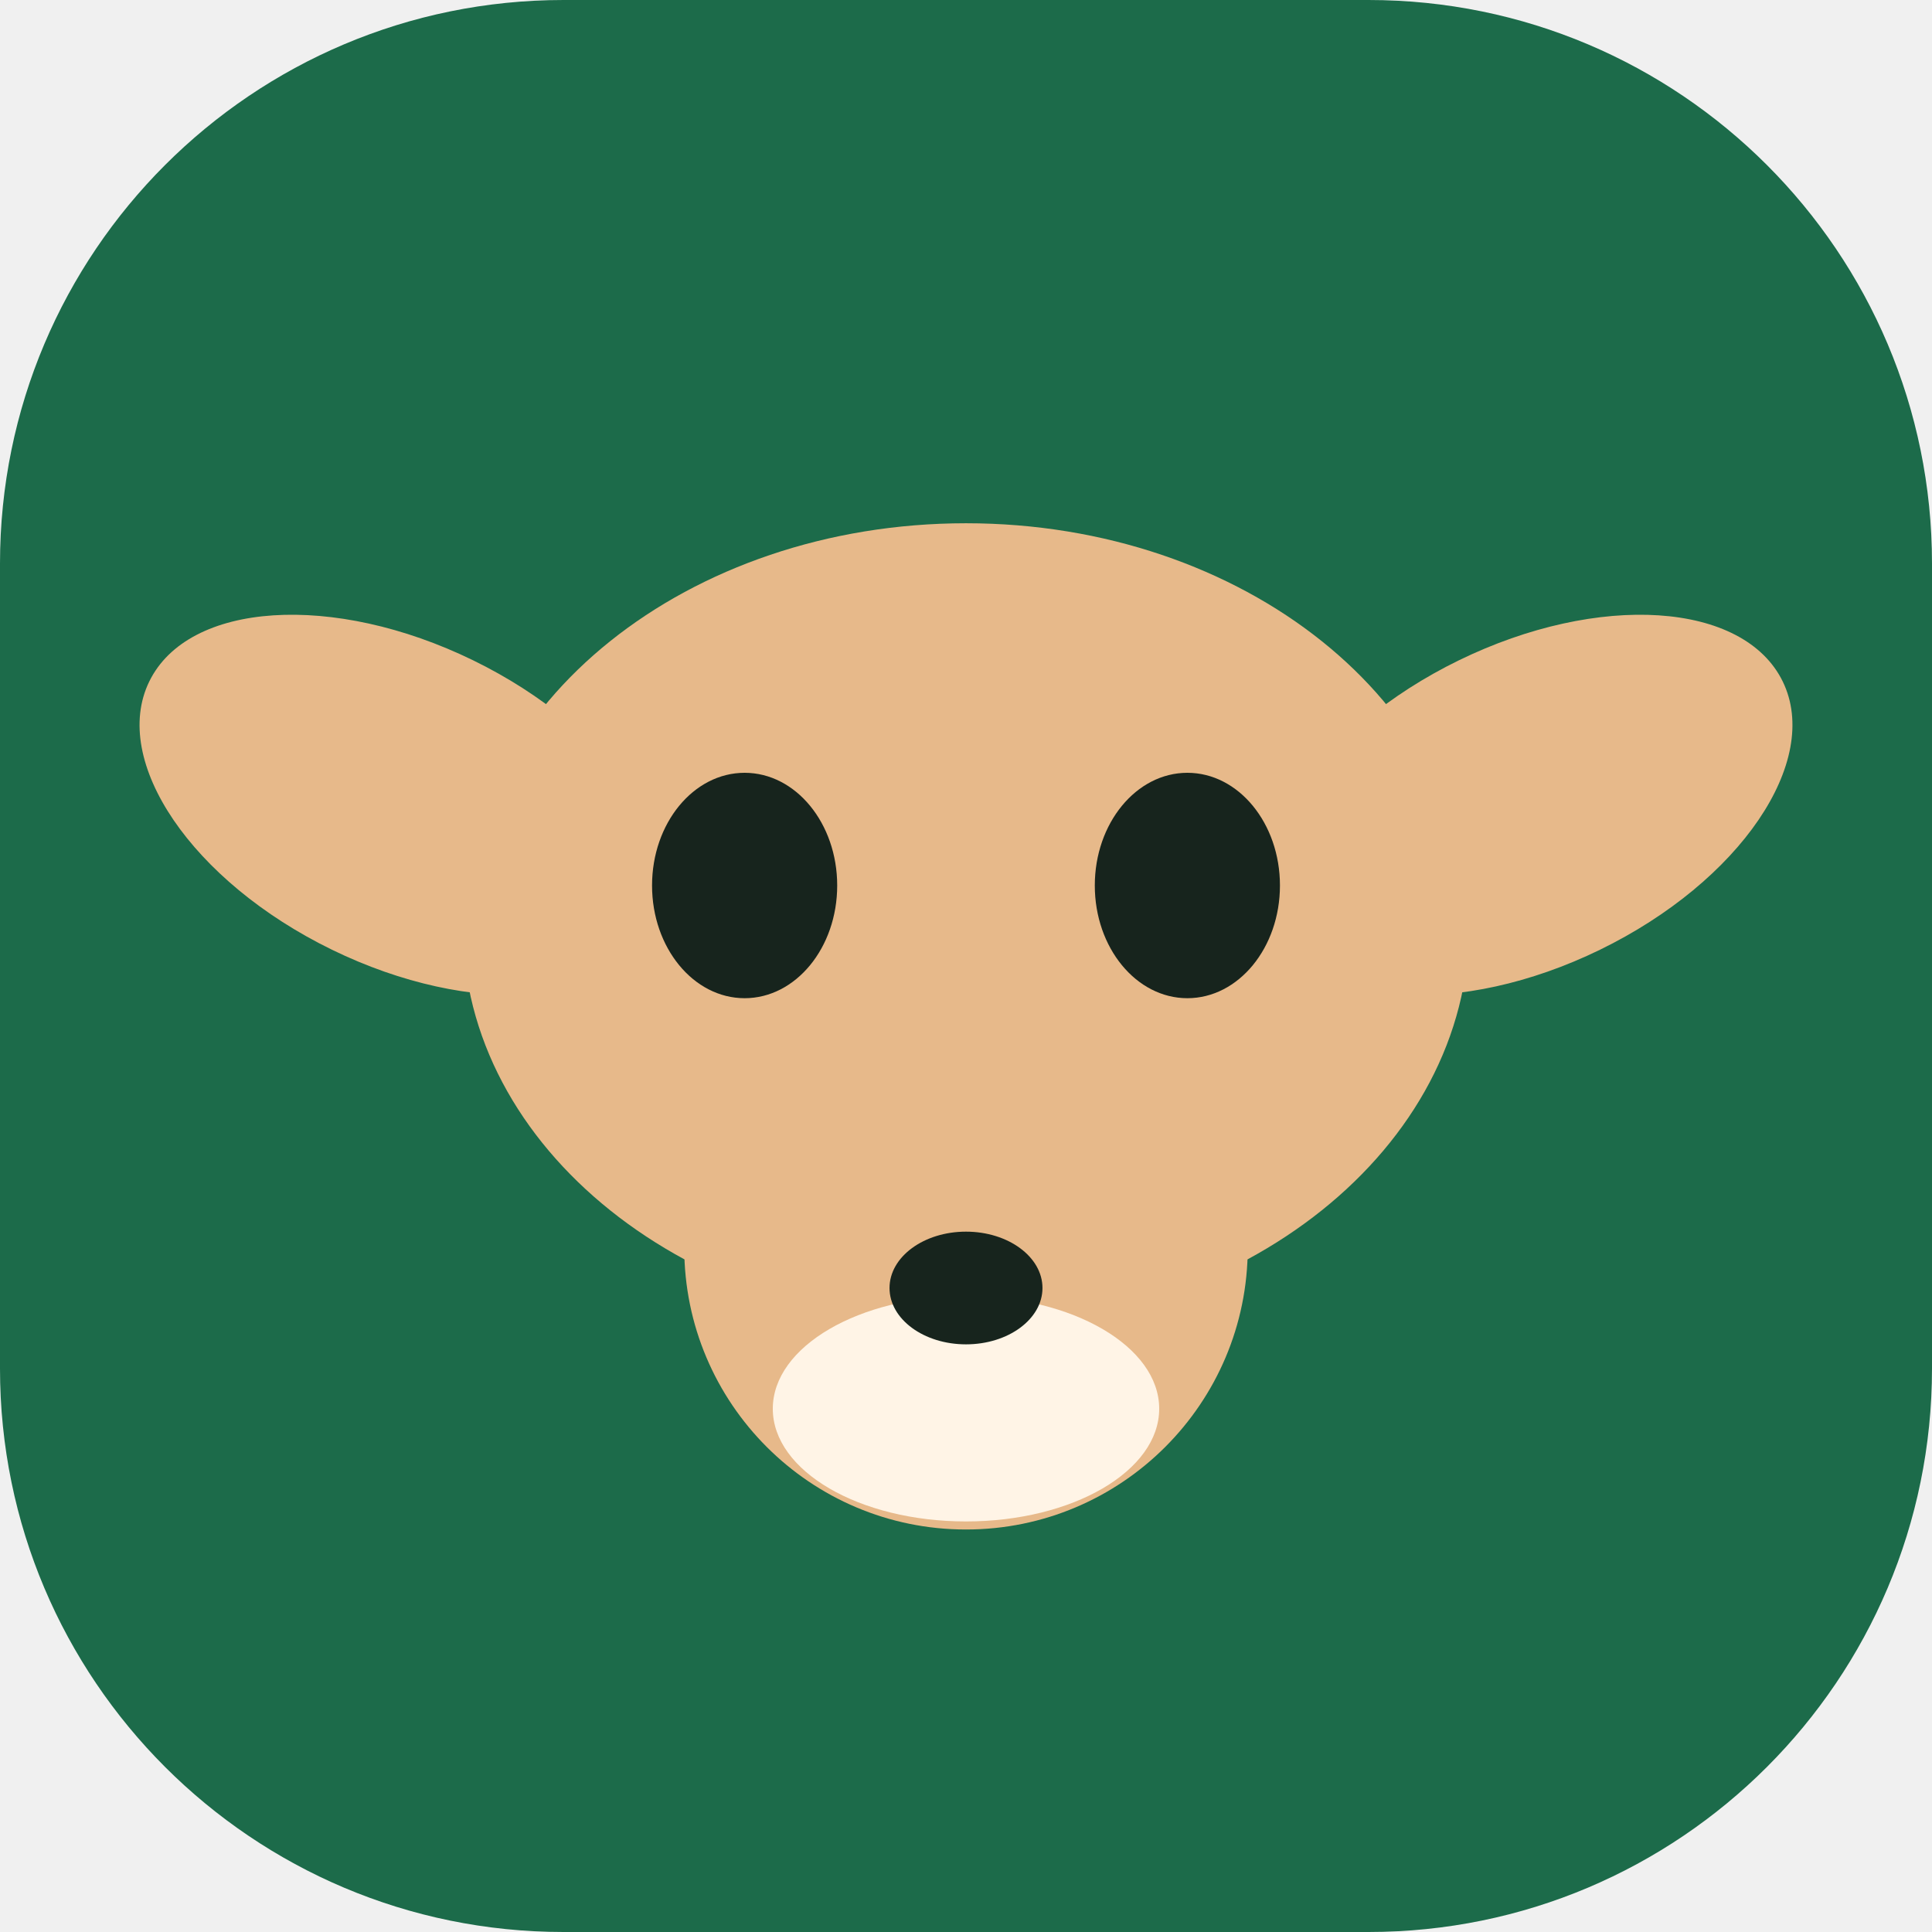
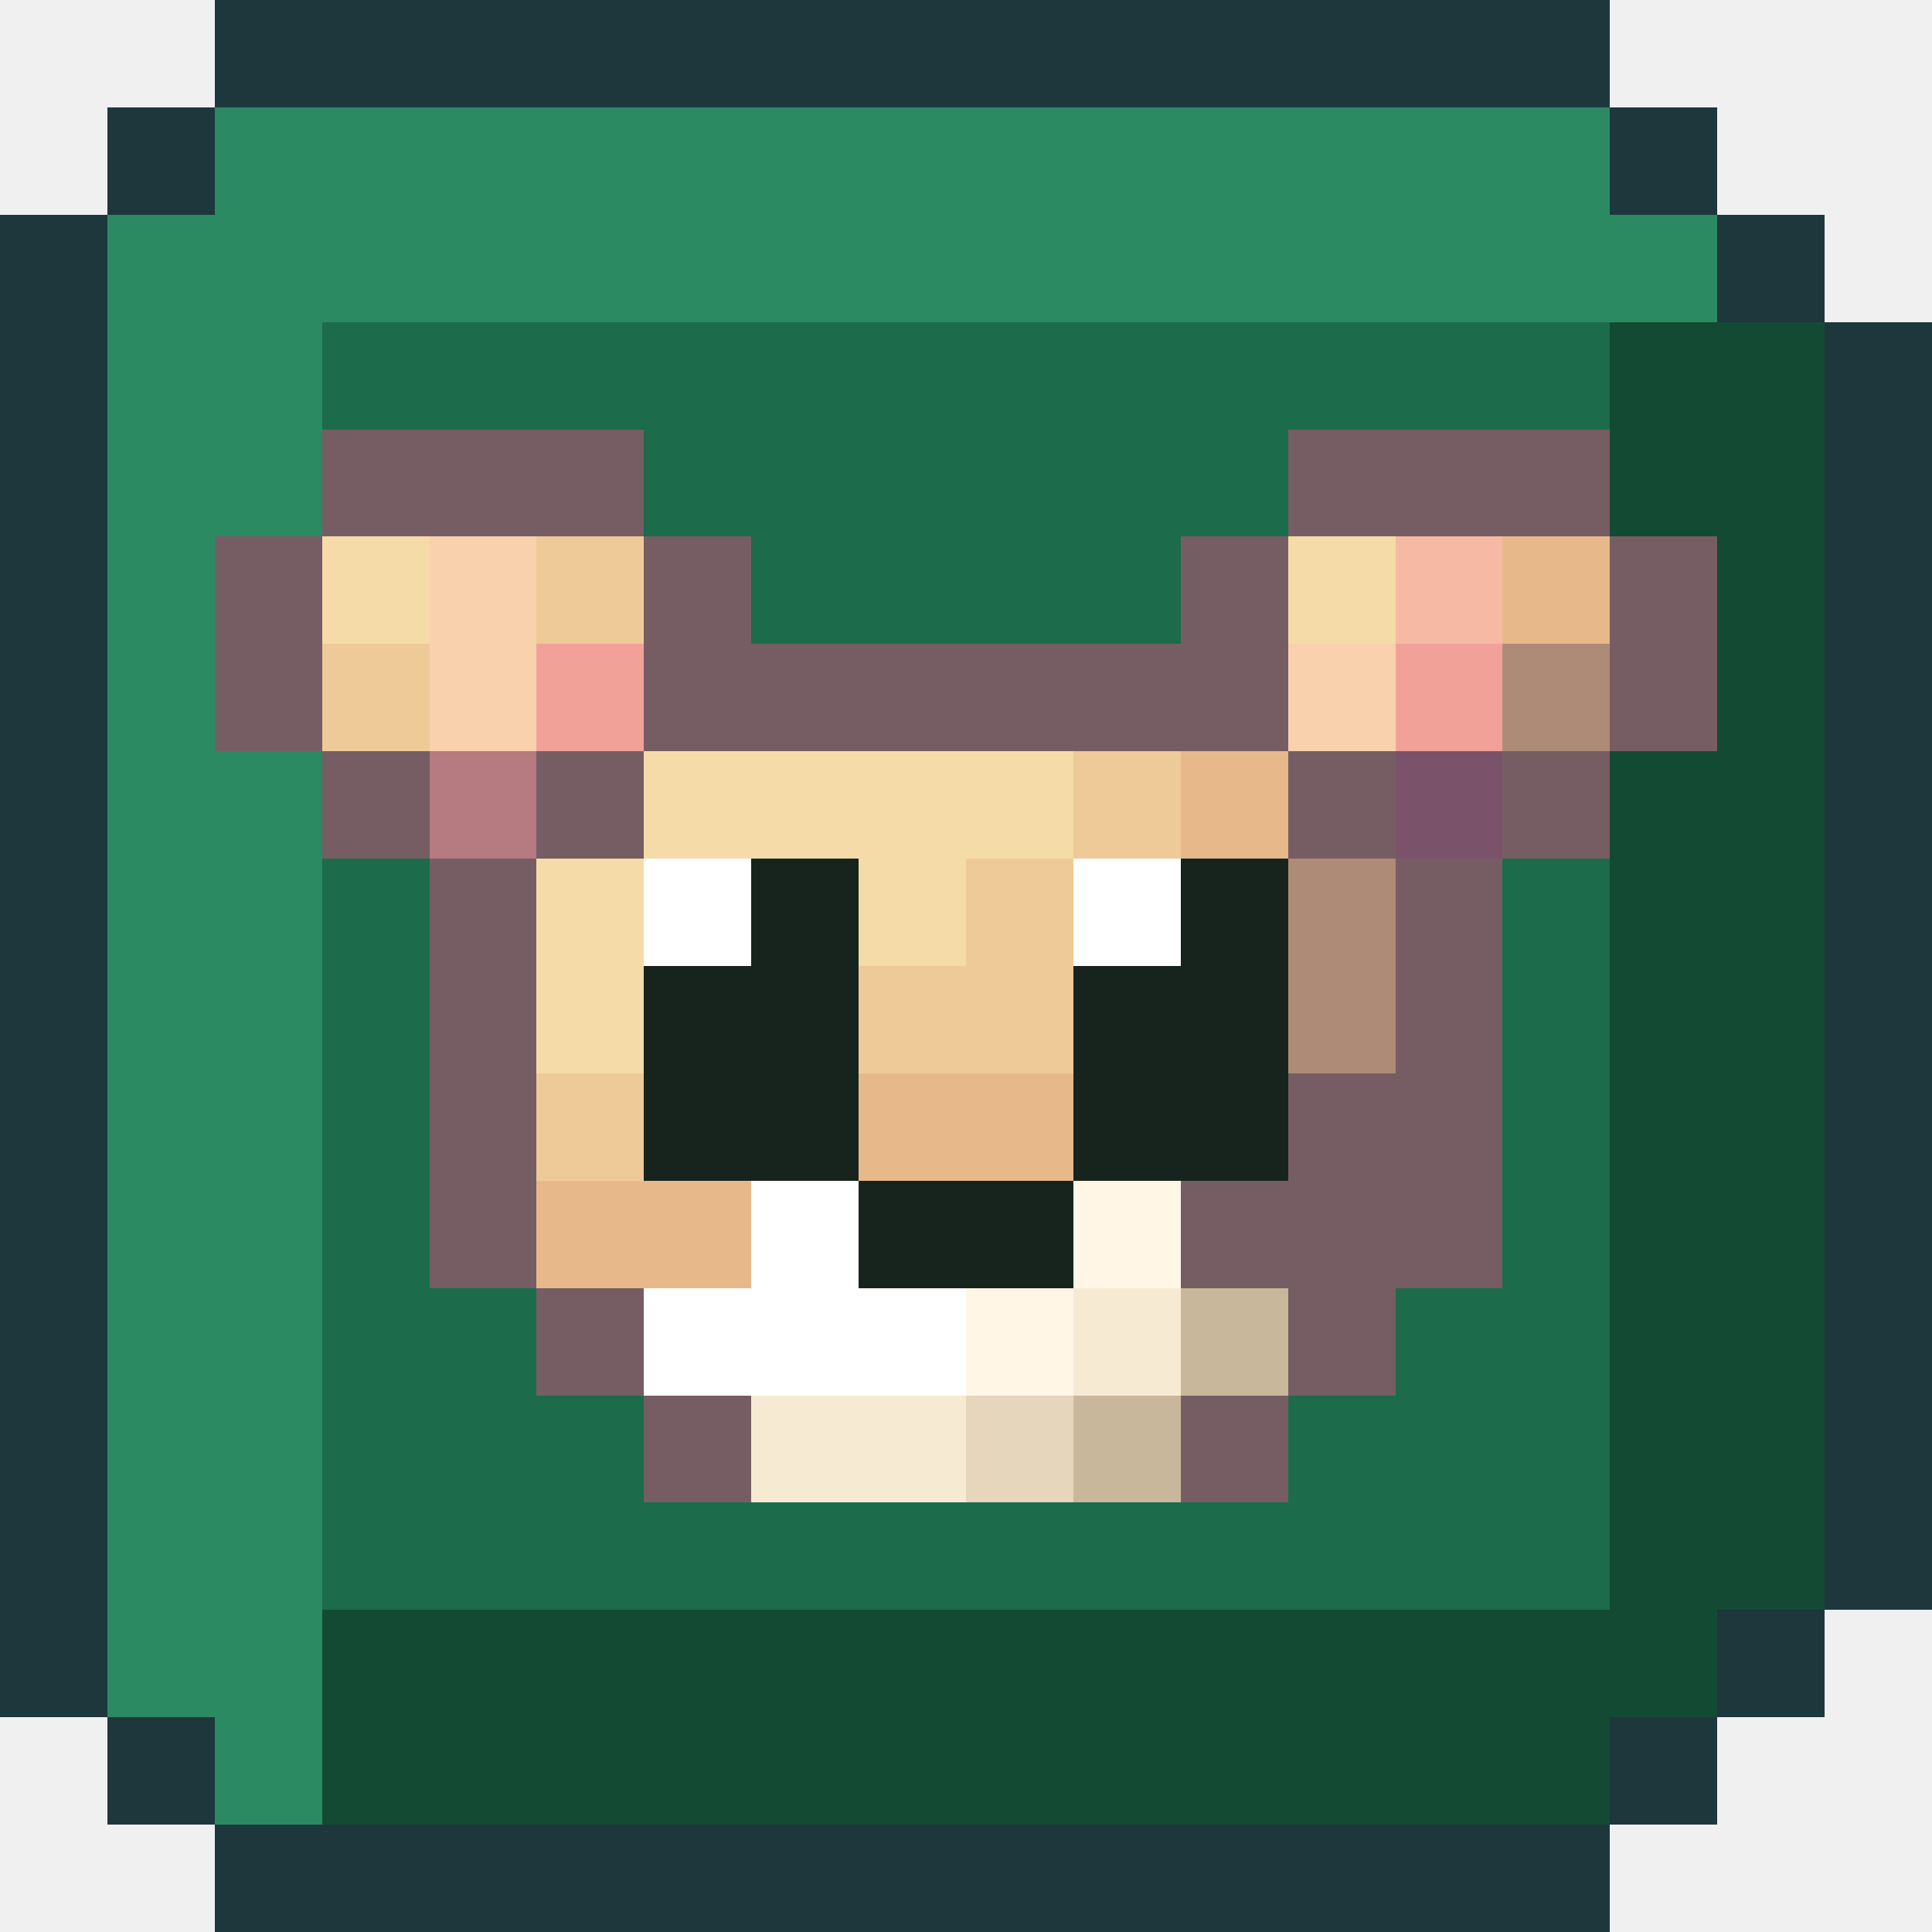
- <svg xmlns="http://www.w3.org/2000/svg" viewBox="0 0 48 48">
-   <rect width="48" height="48" rx="14" fill="#1c6b4a" />
-   <g transform="rotate(26 10 20)">
-     <ellipse cx="10" cy="20" rx="7" ry="4" fill="#e7b98a" />
-   </g>
-   <g transform="rotate(-26 38 20)">
-     <ellipse cx="38" cy="20" rx="7" ry="4" fill="#e7b98a" />
-   </g>
-   <ellipse cx="24" cy="23" rx="12.5" ry="10" fill="#e7b98a" />
-   <ellipse cx="24" cy="31" rx="7" ry="7" fill="#e7b98a" />
-   <ellipse cx="24" cy="35" rx="4.8" ry="2.8" fill="#fff4e6" />
-   <ellipse cx="18.5" cy="22" rx="2.3" ry="2.8" fill="#17241d" />
-   <ellipse cx="29.5" cy="22" rx="2.3" ry="2.8" fill="#17241d" />
-   <ellipse cx="24" cy="32" rx="1.9" ry="1.4" fill="#17241d" />
+ <svg xmlns="http://www.w3.org/2000/svg" viewBox="0 0 18 18" shape-rendering="crispEdges">
+   <rect x="2" y="0" width="13" height="1" fill="#1d373d" />
+   <rect x="1" y="1" width="1" height="1" fill="#1d373d" />
+   <rect x="2" y="1" width="13" height="1" fill="#2b8a62" />
+   <rect x="15" y="1" width="1" height="1" fill="#1d373d" />
+   <rect x="0" y="2" width="1" height="1" fill="#1d373d" />
+   <rect x="1" y="2" width="15" height="1" fill="#2b8a62" />
+   <rect x="16" y="2" width="1" height="1" fill="#1d373d" />
+   <rect x="0" y="3" width="1" height="1" fill="#1d373d" />
+   <rect x="1" y="3" width="2" height="1" fill="#2b8a62" />
+   <rect x="3" y="3" width="12" height="1" fill="#1c6b4a" />
+   <rect x="15" y="3" width="2" height="1" fill="#134a33" />
+   <rect x="17" y="3" width="1" height="1" fill="#1d373d" />
+   <rect x="0" y="4" width="1" height="1" fill="#1d373d" />
+   <rect x="1" y="4" width="2" height="1" fill="#2b8a62" />
+   <rect x="3" y="4" width="3" height="1" fill="#765d64" />
+   <rect x="6" y="4" width="6" height="1" fill="#1c6b4a" />
+   <rect x="12" y="4" width="3" height="1" fill="#765d64" />
+   <rect x="15" y="4" width="2" height="1" fill="#134a33" />
+   <rect x="17" y="4" width="1" height="1" fill="#1d373d" />
+   <rect x="0" y="5" width="1" height="1" fill="#1d373d" />
+   <rect x="1" y="5" width="1" height="1" fill="#2b8a62" />
+   <rect x="2" y="5" width="1" height="1" fill="#765d64" />
+   <rect x="3" y="5" width="1" height="1" fill="#f5dba7" />
+   <rect x="4" y="5" width="1" height="1" fill="#fad1ad" />
+   <rect x="5" y="5" width="1" height="1" fill="#eeca99" />
+   <rect x="6" y="5" width="1" height="1" fill="#765d64" />
+   <rect x="7" y="5" width="4" height="1" fill="#1c6b4a" />
+   <rect x="11" y="5" width="1" height="1" fill="#765d64" />
+   <rect x="12" y="5" width="1" height="1" fill="#f5dba7" />
+   <rect x="13" y="5" width="1" height="1" fill="#f6b9a3" />
+   <rect x="14" y="5" width="1" height="1" fill="#e7b98a" />
+   <rect x="15" y="5" width="1" height="1" fill="#765d64" />
+   <rect x="16" y="5" width="1" height="1" fill="#134a33" />
+   <rect x="17" y="5" width="1" height="1" fill="#1d373d" />
+   <rect x="0" y="6" width="1" height="1" fill="#1d373d" />
+   <rect x="1" y="6" width="1" height="1" fill="#2b8a62" />
+   <rect x="2" y="6" width="1" height="1" fill="#765d64" />
+   <rect x="3" y="6" width="1" height="1" fill="#eeca99" />
+   <rect x="4" y="6" width="1" height="1" fill="#fad1ad" />
+   <rect x="5" y="6" width="1" height="1" fill="#f2a199" />
+   <rect x="6" y="6" width="6" height="1" fill="#765d64" />
+   <rect x="12" y="6" width="1" height="1" fill="#fad1ad" />
+   <rect x="13" y="6" width="1" height="1" fill="#f2a199" />
+   <rect x="14" y="6" width="1" height="1" fill="#ae8b77" />
+   <rect x="15" y="6" width="1" height="1" fill="#765d64" />
+   <rect x="16" y="6" width="1" height="1" fill="#134a33" />
+   <rect x="17" y="6" width="1" height="1" fill="#1d373d" />
+   <rect x="0" y="7" width="1" height="1" fill="#1d373d" />
+   <rect x="1" y="7" width="2" height="1" fill="#2b8a62" />
+   <rect x="3" y="7" width="1" height="1" fill="#765d64" />
+   <rect x="4" y="7" width="1" height="1" fill="#b67a81" />
+   <rect x="5" y="7" width="1" height="1" fill="#765d64" />
+   <rect x="6" y="7" width="4" height="1" fill="#f5dba7" />
+   <rect x="10" y="7" width="1" height="1" fill="#eeca99" />
+   <rect x="11" y="7" width="1" height="1" fill="#e7b98a" />
+   <rect x="12" y="7" width="1" height="1" fill="#765d64" />
+   <rect x="13" y="7" width="1" height="1" fill="#7a536a" />
+   <rect x="14" y="7" width="1" height="1" fill="#765d64" />
+   <rect x="15" y="7" width="2" height="1" fill="#134a33" />
+   <rect x="17" y="7" width="1" height="1" fill="#1d373d" />
+   <rect x="0" y="8" width="1" height="1" fill="#1d373d" />
+   <rect x="1" y="8" width="2" height="1" fill="#2b8a62" />
+   <rect x="3" y="8" width="1" height="1" fill="#1c6b4a" />
+   <rect x="4" y="8" width="1" height="1" fill="#765d64" />
+   <rect x="5" y="8" width="1" height="1" fill="#f5dba7" />
+   <rect x="6" y="8" width="1" height="1" fill="#ffffff" />
+   <rect x="7" y="8" width="1" height="1" fill="#17241d" />
+   <rect x="8" y="8" width="1" height="1" fill="#f5dba7" />
+   <rect x="9" y="8" width="1" height="1" fill="#eeca99" />
+   <rect x="10" y="8" width="1" height="1" fill="#ffffff" />
+   <rect x="11" y="8" width="1" height="1" fill="#17241d" />
+   <rect x="12" y="8" width="1" height="1" fill="#ae8b77" />
+   <rect x="13" y="8" width="1" height="1" fill="#765d64" />
+   <rect x="14" y="8" width="1" height="1" fill="#1c6b4a" />
+   <rect x="15" y="8" width="2" height="1" fill="#134a33" />
+   <rect x="17" y="8" width="1" height="1" fill="#1d373d" />
+   <rect x="0" y="9" width="1" height="1" fill="#1d373d" />
+   <rect x="1" y="9" width="2" height="1" fill="#2b8a62" />
+   <rect x="3" y="9" width="1" height="1" fill="#1c6b4a" />
+   <rect x="4" y="9" width="1" height="1" fill="#765d64" />
+   <rect x="5" y="9" width="1" height="1" fill="#f5dba7" />
+   <rect x="6" y="9" width="2" height="1" fill="#17241d" />
+   <rect x="8" y="9" width="2" height="1" fill="#eeca99" />
+   <rect x="10" y="9" width="2" height="1" fill="#17241d" />
+   <rect x="12" y="9" width="1" height="1" fill="#ae8b77" />
+   <rect x="13" y="9" width="1" height="1" fill="#765d64" />
+   <rect x="14" y="9" width="1" height="1" fill="#1c6b4a" />
+   <rect x="15" y="9" width="2" height="1" fill="#134a33" />
+   <rect x="17" y="9" width="1" height="1" fill="#1d373d" />
+   <rect x="0" y="10" width="1" height="1" fill="#1d373d" />
+   <rect x="1" y="10" width="2" height="1" fill="#2b8a62" />
+   <rect x="3" y="10" width="1" height="1" fill="#1c6b4a" />
+   <rect x="4" y="10" width="1" height="1" fill="#765d64" />
+   <rect x="5" y="10" width="1" height="1" fill="#eeca99" />
+   <rect x="6" y="10" width="2" height="1" fill="#17241d" />
+   <rect x="8" y="10" width="2" height="1" fill="#e7b98a" />
+   <rect x="10" y="10" width="2" height="1" fill="#17241d" />
+   <rect x="12" y="10" width="2" height="1" fill="#765d64" />
+   <rect x="14" y="10" width="1" height="1" fill="#1c6b4a" />
+   <rect x="15" y="10" width="2" height="1" fill="#134a33" />
+   <rect x="17" y="10" width="1" height="1" fill="#1d373d" />
+   <rect x="0" y="11" width="1" height="1" fill="#1d373d" />
+   <rect x="1" y="11" width="2" height="1" fill="#2b8a62" />
+   <rect x="3" y="11" width="1" height="1" fill="#1c6b4a" />
+   <rect x="4" y="11" width="1" height="1" fill="#765d64" />
+   <rect x="5" y="11" width="2" height="1" fill="#e7b98a" />
+   <rect x="7" y="11" width="1" height="1" fill="#ffffff" />
+   <rect x="8" y="11" width="2" height="1" fill="#17241d" />
+   <rect x="10" y="11" width="1" height="1" fill="#fff6e6" />
+   <rect x="11" y="11" width="3" height="1" fill="#765d64" />
+   <rect x="14" y="11" width="1" height="1" fill="#1c6b4a" />
+   <rect x="15" y="11" width="2" height="1" fill="#134a33" />
+   <rect x="17" y="11" width="1" height="1" fill="#1d373d" />
+   <rect x="0" y="12" width="1" height="1" fill="#1d373d" />
+   <rect x="1" y="12" width="2" height="1" fill="#2b8a62" />
+   <rect x="3" y="12" width="2" height="1" fill="#1c6b4a" />
+   <rect x="5" y="12" width="1" height="1" fill="#765d64" />
+   <rect x="6" y="12" width="3" height="1" fill="#ffffff" />
+   <rect x="9" y="12" width="1" height="1" fill="#fff6e6" />
+   <rect x="10" y="12" width="1" height="1" fill="#f6ead3" />
+   <rect x="11" y="12" width="1" height="1" fill="#c9b79c" />
+   <rect x="12" y="12" width="1" height="1" fill="#765d64" />
+   <rect x="13" y="12" width="2" height="1" fill="#1c6b4a" />
+   <rect x="15" y="12" width="2" height="1" fill="#134a33" />
+   <rect x="17" y="12" width="1" height="1" fill="#1d373d" />
+   <rect x="0" y="13" width="1" height="1" fill="#1d373d" />
+   <rect x="1" y="13" width="2" height="1" fill="#2b8a62" />
+   <rect x="3" y="13" width="3" height="1" fill="#1c6b4a" />
+   <rect x="6" y="13" width="1" height="1" fill="#765d64" />
+   <rect x="7" y="13" width="2" height="1" fill="#f6ead3" />
+   <rect x="9" y="13" width="1" height="1" fill="#e6d6bb" />
+   <rect x="10" y="13" width="1" height="1" fill="#c9b79c" />
+   <rect x="11" y="13" width="1" height="1" fill="#765d64" />
+   <rect x="12" y="13" width="3" height="1" fill="#1c6b4a" />
+   <rect x="15" y="13" width="2" height="1" fill="#134a33" />
+   <rect x="17" y="13" width="1" height="1" fill="#1d373d" />
+   <rect x="0" y="14" width="1" height="1" fill="#1d373d" />
+   <rect x="1" y="14" width="2" height="1" fill="#2b8a62" />
+   <rect x="3" y="14" width="12" height="1" fill="#1c6b4a" />
+   <rect x="15" y="14" width="2" height="1" fill="#134a33" />
+   <rect x="17" y="14" width="1" height="1" fill="#1d373d" />
+   <rect x="0" y="15" width="1" height="1" fill="#1d373d" />
+   <rect x="1" y="15" width="2" height="1" fill="#2b8a62" />
+   <rect x="3" y="15" width="13" height="1" fill="#134a33" />
+   <rect x="16" y="15" width="1" height="1" fill="#1d373d" />
+   <rect x="1" y="16" width="1" height="1" fill="#1d373d" />
+   <rect x="2" y="16" width="1" height="1" fill="#2b8a62" />
+   <rect x="3" y="16" width="12" height="1" fill="#134a33" />
+   <rect x="15" y="16" width="1" height="1" fill="#1d373d" />
+   <rect x="2" y="17" width="13" height="1" fill="#1d373d" />
</svg>
